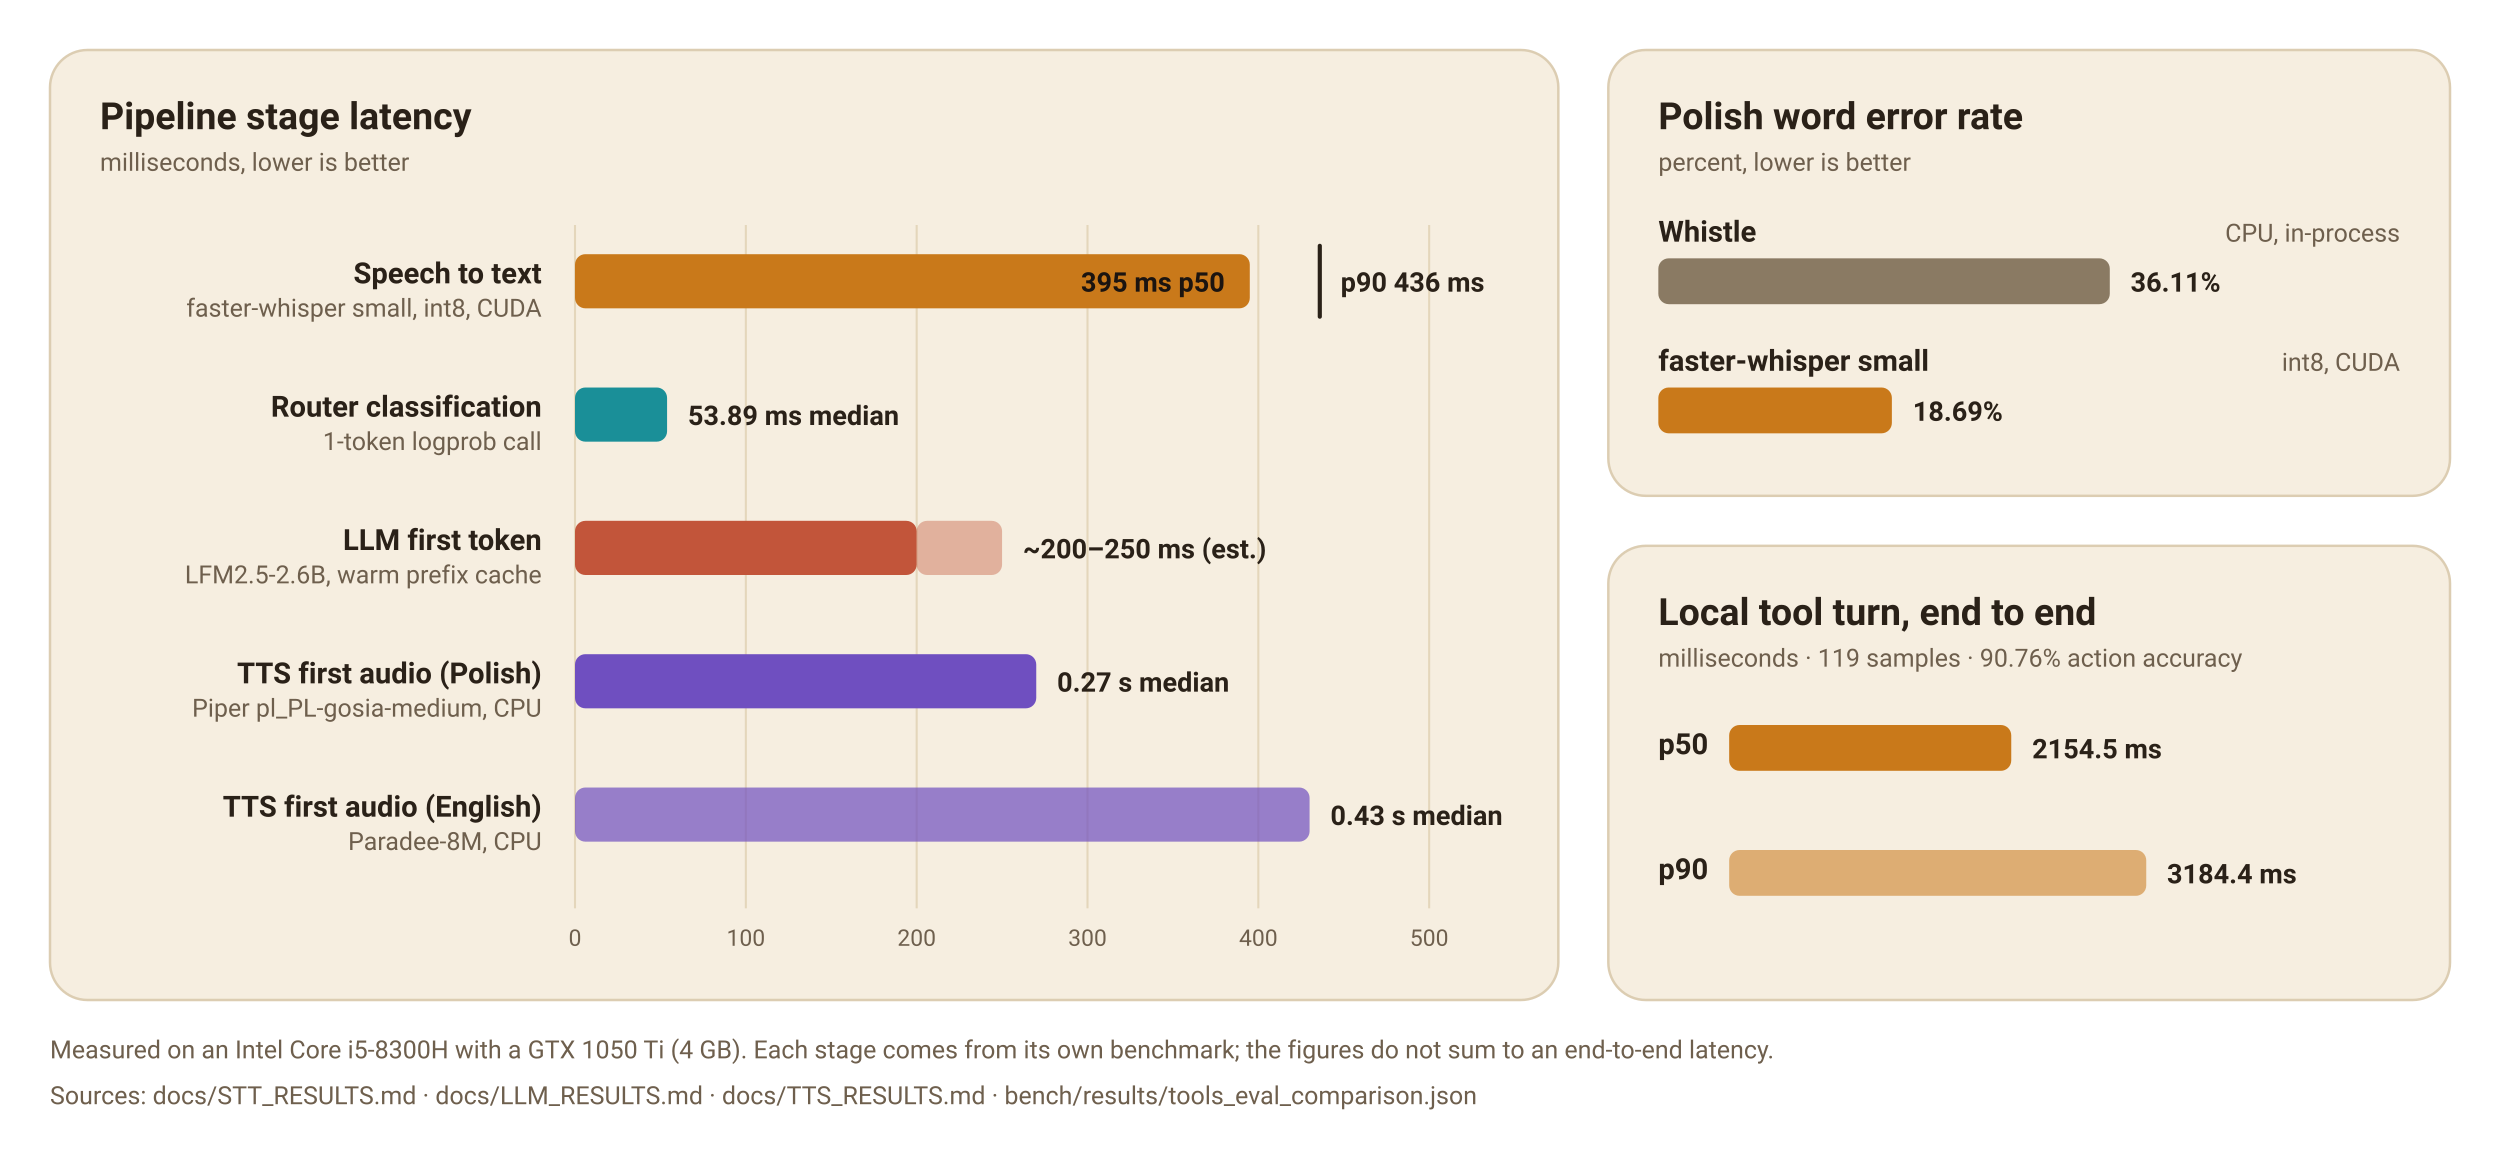
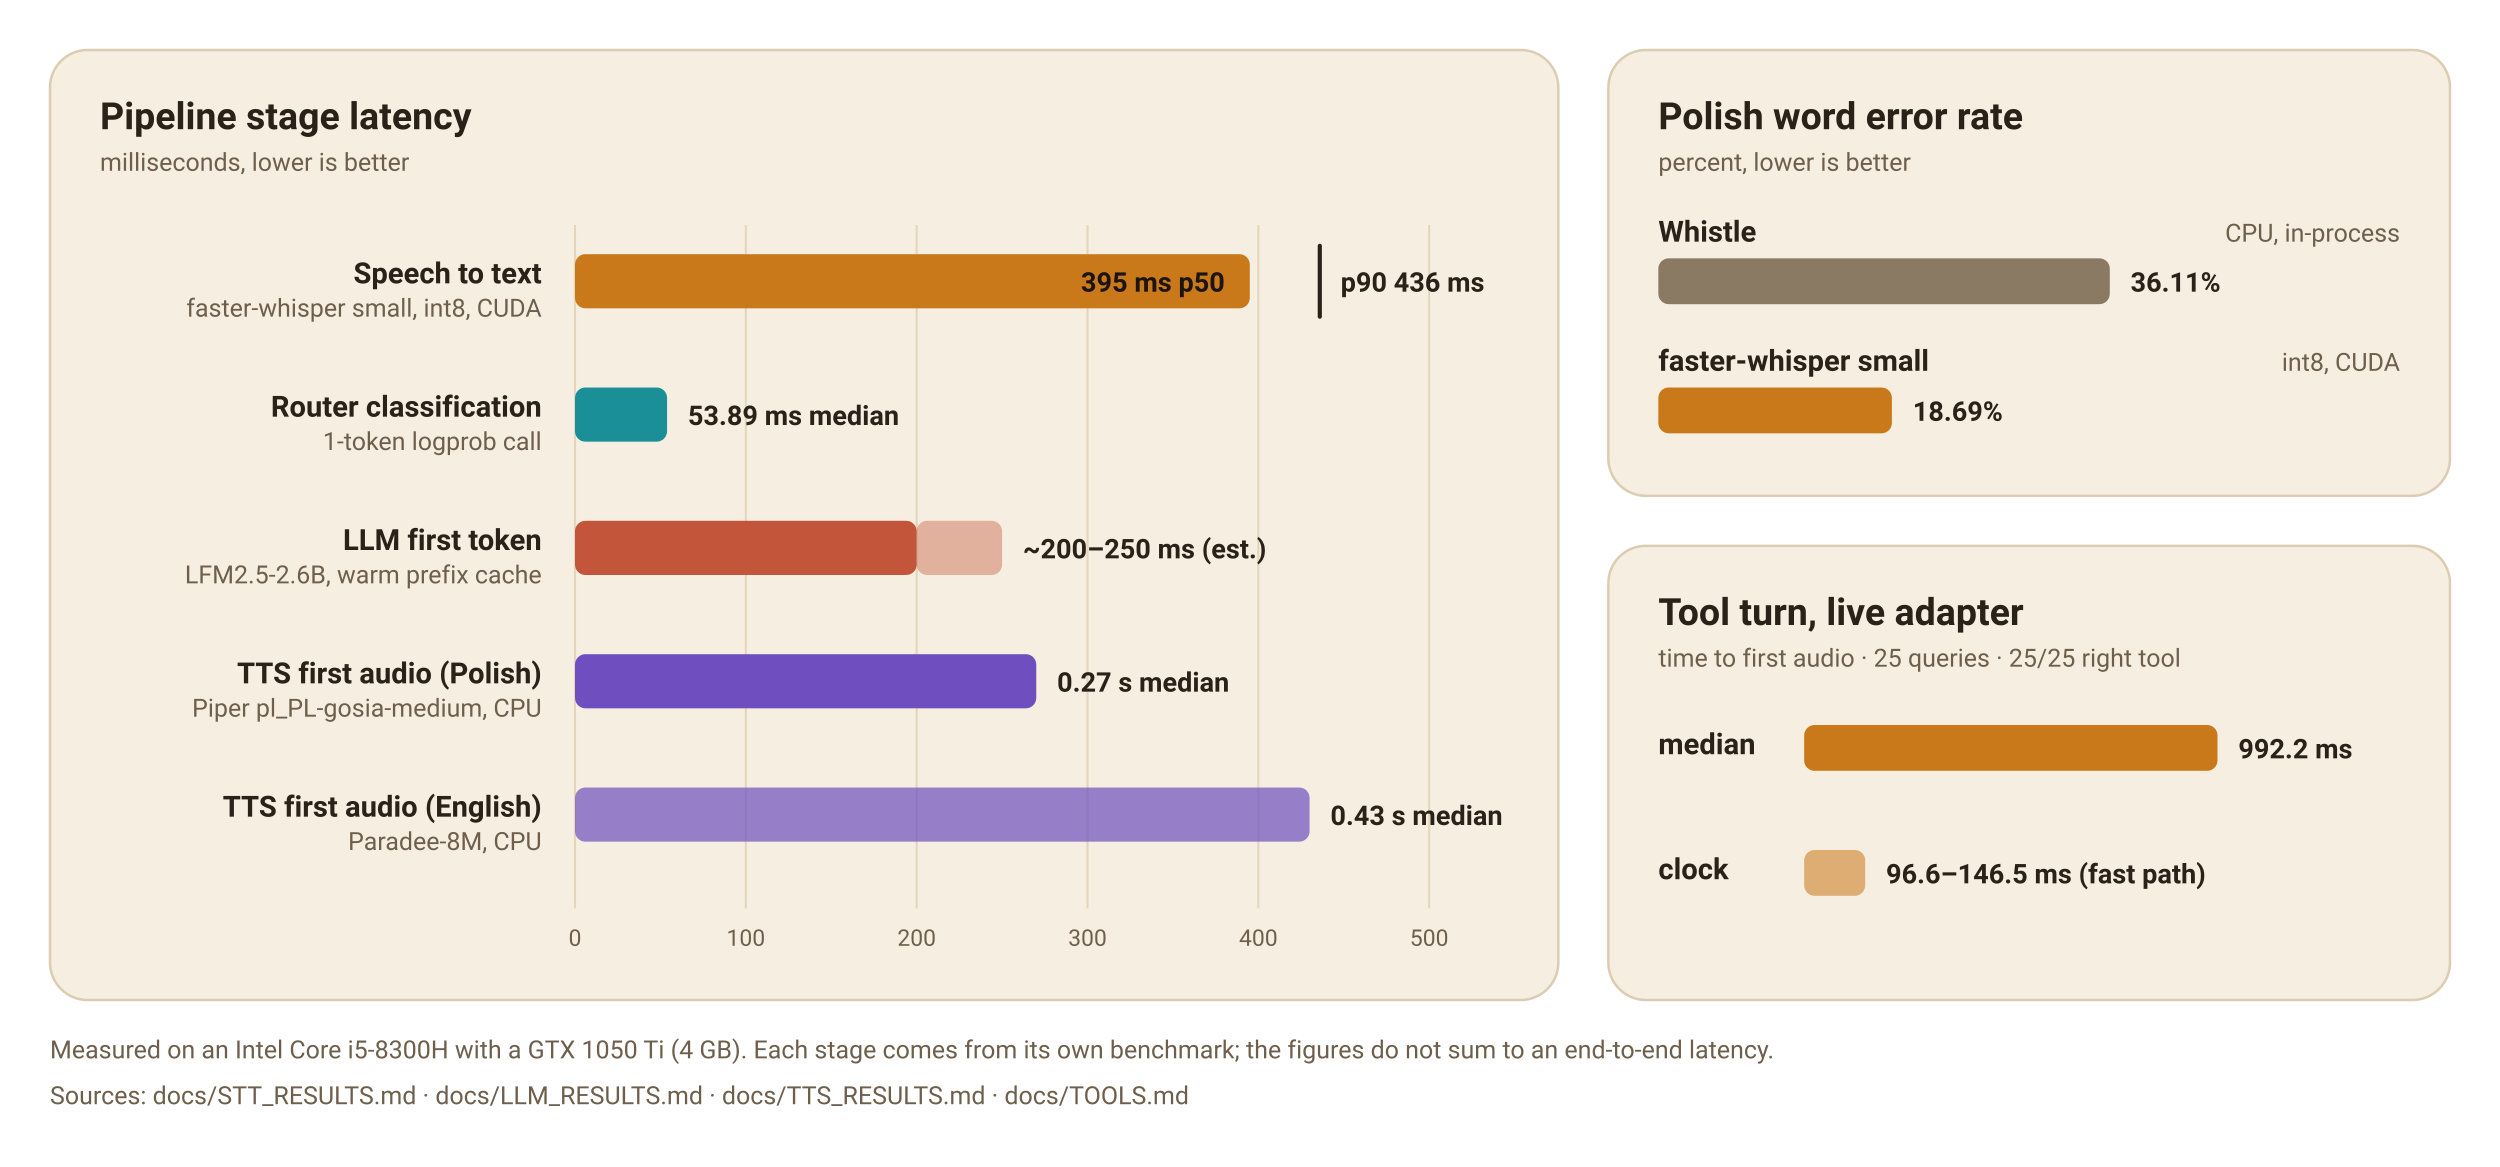
<svg xmlns="http://www.w3.org/2000/svg" viewBox="0 0 1200 560" width="1200" height="560" role="img" aria-labelledby="t d">
  <style>
    text { font-family: ui-sans-serif, system-ui, -apple-system, "Segoe UI", Roboto, "Helvetica Neue", Arial, sans-serif; fill: #2a2118; }
    .h { font-size: 18px; font-weight: 700; }
    .lab { font-size: 14px; font-weight: 600; }
    .sm { font-size: 12px; fill: #6e5f4d; }
    .ax { font-size: 11px; fill: #6e5f4d; }
    .valin { font-size: 13px; font-weight: 700; fill: #1b1410; }
    .val { font-size: 13px; font-weight: 600; font-variant-numeric: tabular-nums; }
    .panel { fill: #f6eee0; stroke: #dccdb2; stroke-width: 1.2; }
    .grid { stroke: #e4d6bb; stroke-width: 1; }
    .tick { stroke: #2a2118; stroke-width: 2; stroke-linecap: round; }
    .bar { transform-box: fill-box; transform-origin: left center; animation: grow 0.9s cubic-bezier(.2,.7,.2,1) both; }
    .fade { animation: fade 0.5s ease-out both; }
    @keyframes grow { from { transform: scaleX(0); } to { transform: scaleX(1); } }
    @keyframes fade { from { opacity: 0; } to { opacity: 1; } }
    @media (prefers-reduced-motion: reduce) { .bar, .fade { animation: none; } }
  </style>
  <rect class="panel" x="24" y="24" width="724" height="456" rx="18" />
  <text class="h" x="48" y="62">Pipeline stage latency</text>
  <text class="sm" x="48" y="82">milliseconds, lower is better</text>
  <line class="grid" x1="276" y1="108" x2="276" y2="436" />
  <text class="ax" x="276" y="454" text-anchor="middle">0</text>
  <line class="grid" x1="358" y1="108" x2="358" y2="436" />
  <text class="ax" x="358" y="454" text-anchor="middle">100</text>
  <line class="grid" x1="440" y1="108" x2="440" y2="436" />
  <text class="ax" x="440" y="454" text-anchor="middle">200</text>
  <line class="grid" x1="522" y1="108" x2="522" y2="436" />
  <text class="ax" x="522" y="454" text-anchor="middle">300</text>
  <line class="grid" x1="604" y1="108" x2="604" y2="436" />
  <text class="ax" x="604" y="454" text-anchor="middle">400</text>
  <line class="grid" x1="686" y1="108" x2="686" y2="436" />
  <text class="ax" x="686" y="454" text-anchor="middle">500</text>
  <text class="lab" x="260" y="136" text-anchor="end">Speech to text</text>
  <text class="sm" x="260" y="152" text-anchor="end">faster-whisper small, int8, CUDA</text>
  <rect class="bar" x="276" y="122" width="323.9" height="26" rx="5" fill="#c9791a" fill-opacity="1.0" style="animation-delay:0.00s" />
  <line class="tick fade" x1="633.5" y1="118" x2="633.5" y2="152" style="animation-delay:0.70s" />
  <text class="valin fade" x="587.9" y="140" text-anchor="end" style="animation-delay:0.70s">395 ms p50</text>
  <text class="val fade" x="643.52" y="140" text-anchor="start" style="animation-delay:0.70s">p90 436 ms</text>
  <text class="lab" x="260" y="200" text-anchor="end">Router classification</text>
  <text class="sm" x="260" y="216" text-anchor="end">1-token logprob call</text>
  <rect class="bar" x="276" y="186" width="44.2" height="26" rx="5" fill="#1a8f98" fill-opacity="1.0" style="animation-delay:0.15s" />
  <text class="val fade" x="330.19" y="204" text-anchor="start" style="animation-delay:0.85s">53.89 ms median</text>
  <text class="lab" x="260" y="264" text-anchor="end">LLM first token</text>
  <text class="sm" x="260" y="280" text-anchor="end">LFM2.5-2.6B, warm prefix cache</text>
  <rect class="bar" x="276" y="250" width="164.0" height="26" rx="5" fill="#c2553a" fill-opacity="1.0" style="animation-delay:0.30s" />
  <rect class="bar" x="440.0" y="250" width="41.0" height="26" rx="5" fill="#c2553a" fill-opacity="0.4" style="animation-delay:0.30s" />
  <text class="val fade" x="491.0" y="268" text-anchor="start" style="animation-delay:1.00s">~200–250 ms (est.)</text>
  <text class="lab" x="260" y="328" text-anchor="end">TTS first audio (Polish)</text>
  <text class="sm" x="260" y="344" text-anchor="end">Piper pl_PL-gosia-medium, CPU</text>
  <rect class="bar" x="276" y="314" width="221.4" height="26" rx="5" fill="#6f4fc0" fill-opacity="1.0" style="animation-delay:0.45s" />
  <text class="val fade" x="507.4" y="332" text-anchor="start" style="animation-delay:1.15s">0.27 s median</text>
  <text class="lab" x="260" y="392" text-anchor="end">TTS first audio (English)</text>
  <text class="sm" x="260" y="408" text-anchor="end">Paradee-8M, CPU</text>
  <rect class="bar" x="276" y="378" width="352.6" height="26" rx="5" fill="#6f4fc0" fill-opacity="0.7" style="animation-delay:0.60s" />
  <text class="val fade" x="638.6" y="396" text-anchor="start" style="animation-delay:1.30s">0.43 s median</text>
  <rect class="panel" x="772" y="24" width="404" height="214" rx="18" />
  <text class="h" x="796" y="62">Polish word error rate</text>
  <text class="sm" x="796" y="82">percent, lower is better</text>
  <text class="lab" x="796" y="116">Whistle</text>
  <text class="sm" x="1152" y="116" text-anchor="end">CPU, in-process</text>
  <rect class="bar" x="796" y="124" width="216.7" height="22" rx="5" fill="#8a7a63" fill-opacity="1.0" style="animation-delay:0.20s" />
  <text class="val fade" x="1022.66" y="140" text-anchor="start" style="animation-delay:0.90s">36.11%</text>
  <text class="lab" x="796" y="178">faster-whisper small</text>
  <text class="sm" x="1152" y="178" text-anchor="end">int8, CUDA</text>
  <rect class="bar" x="796" y="186" width="112.1" height="22" rx="5" fill="#c9791a" fill-opacity="1.0" style="animation-delay:0.35s" />
  <text class="val fade" x="918.14" y="202" text-anchor="start" style="animation-delay:1.05s">18.69%</text>
  <rect class="panel" x="772" y="262" width="404" height="218" rx="18" />
-   <text class="h" x="796" y="300">Local tool turn, end to end</text>
-   <text class="sm" x="796" y="320">milliseconds · 119 samples · 90.76% action accuracy</text>
-   <text class="lab" x="796" y="362">p50</text>
-   <rect class="bar" x="830" y="348" width="135.4" height="22" rx="5" fill="#c9791a" fill-opacity="1.0" style="animation-delay:0.30s" />
-   <text class="val fade" x="975.426" y="364" text-anchor="start" style="animation-delay:1.00s">2154.5 ms</text>
-   <text class="lab" x="796" y="422">p90</text>
-   <rect class="bar" x="830" y="408" width="200.2" height="22" rx="5" fill="#c9791a" fill-opacity="0.55" style="animation-delay:0.45s" />
-   <text class="val fade" x="1040.162" y="424" text-anchor="start" style="animation-delay:1.15s">3184.4 ms</text>
+   <text class="h" x="796" y="300">Tool turn, live adapter</text>
+   <text class="sm" x="796" y="320">time to first audio · 25 queries · 25/25 right tool</text>
+   <text class="lab" x="796" y="362">median</text>
+   <rect class="bar" x="866" y="348" width="198.4" height="22" rx="5" fill="#c9791a" fill-opacity="1.0" style="animation-delay:0.30s" />
+   <text class="val fade" x="1074.4" y="364" text-anchor="start" style="animation-delay:1.00s">992.2 ms</text>
+   <text class="lab" x="796" y="422">clock</text>
+   <rect class="bar" x="866" y="408" width="29.3" height="22" rx="5" fill="#c9791a" fill-opacity="0.55" style="animation-delay:0.45s" />
+   <text class="val fade" x="905.3" y="424" text-anchor="start" style="animation-delay:1.15s">96.6–146.5 ms (fast path)</text>
  <text class="sm" x="24" y="508">Measured on an Intel Core i5-8300H with a GTX 1050 Ti (4 GB). Each stage comes from its own benchmark; the figures do not sum to an end-to-end latency.</text>
-   <text class="sm" x="24" y="530">Sources: docs/STT_RESULTS.md · docs/LLM_RESULTS.md · docs/TTS_RESULTS.md · bench/results/tools_eval_comparison.json</text>
+   <text class="sm" x="24" y="530">Sources: docs/STT_RESULTS.md · docs/LLM_RESULTS.md · docs/TTS_RESULTS.md · docs/TOOLS.md</text>
</svg>
